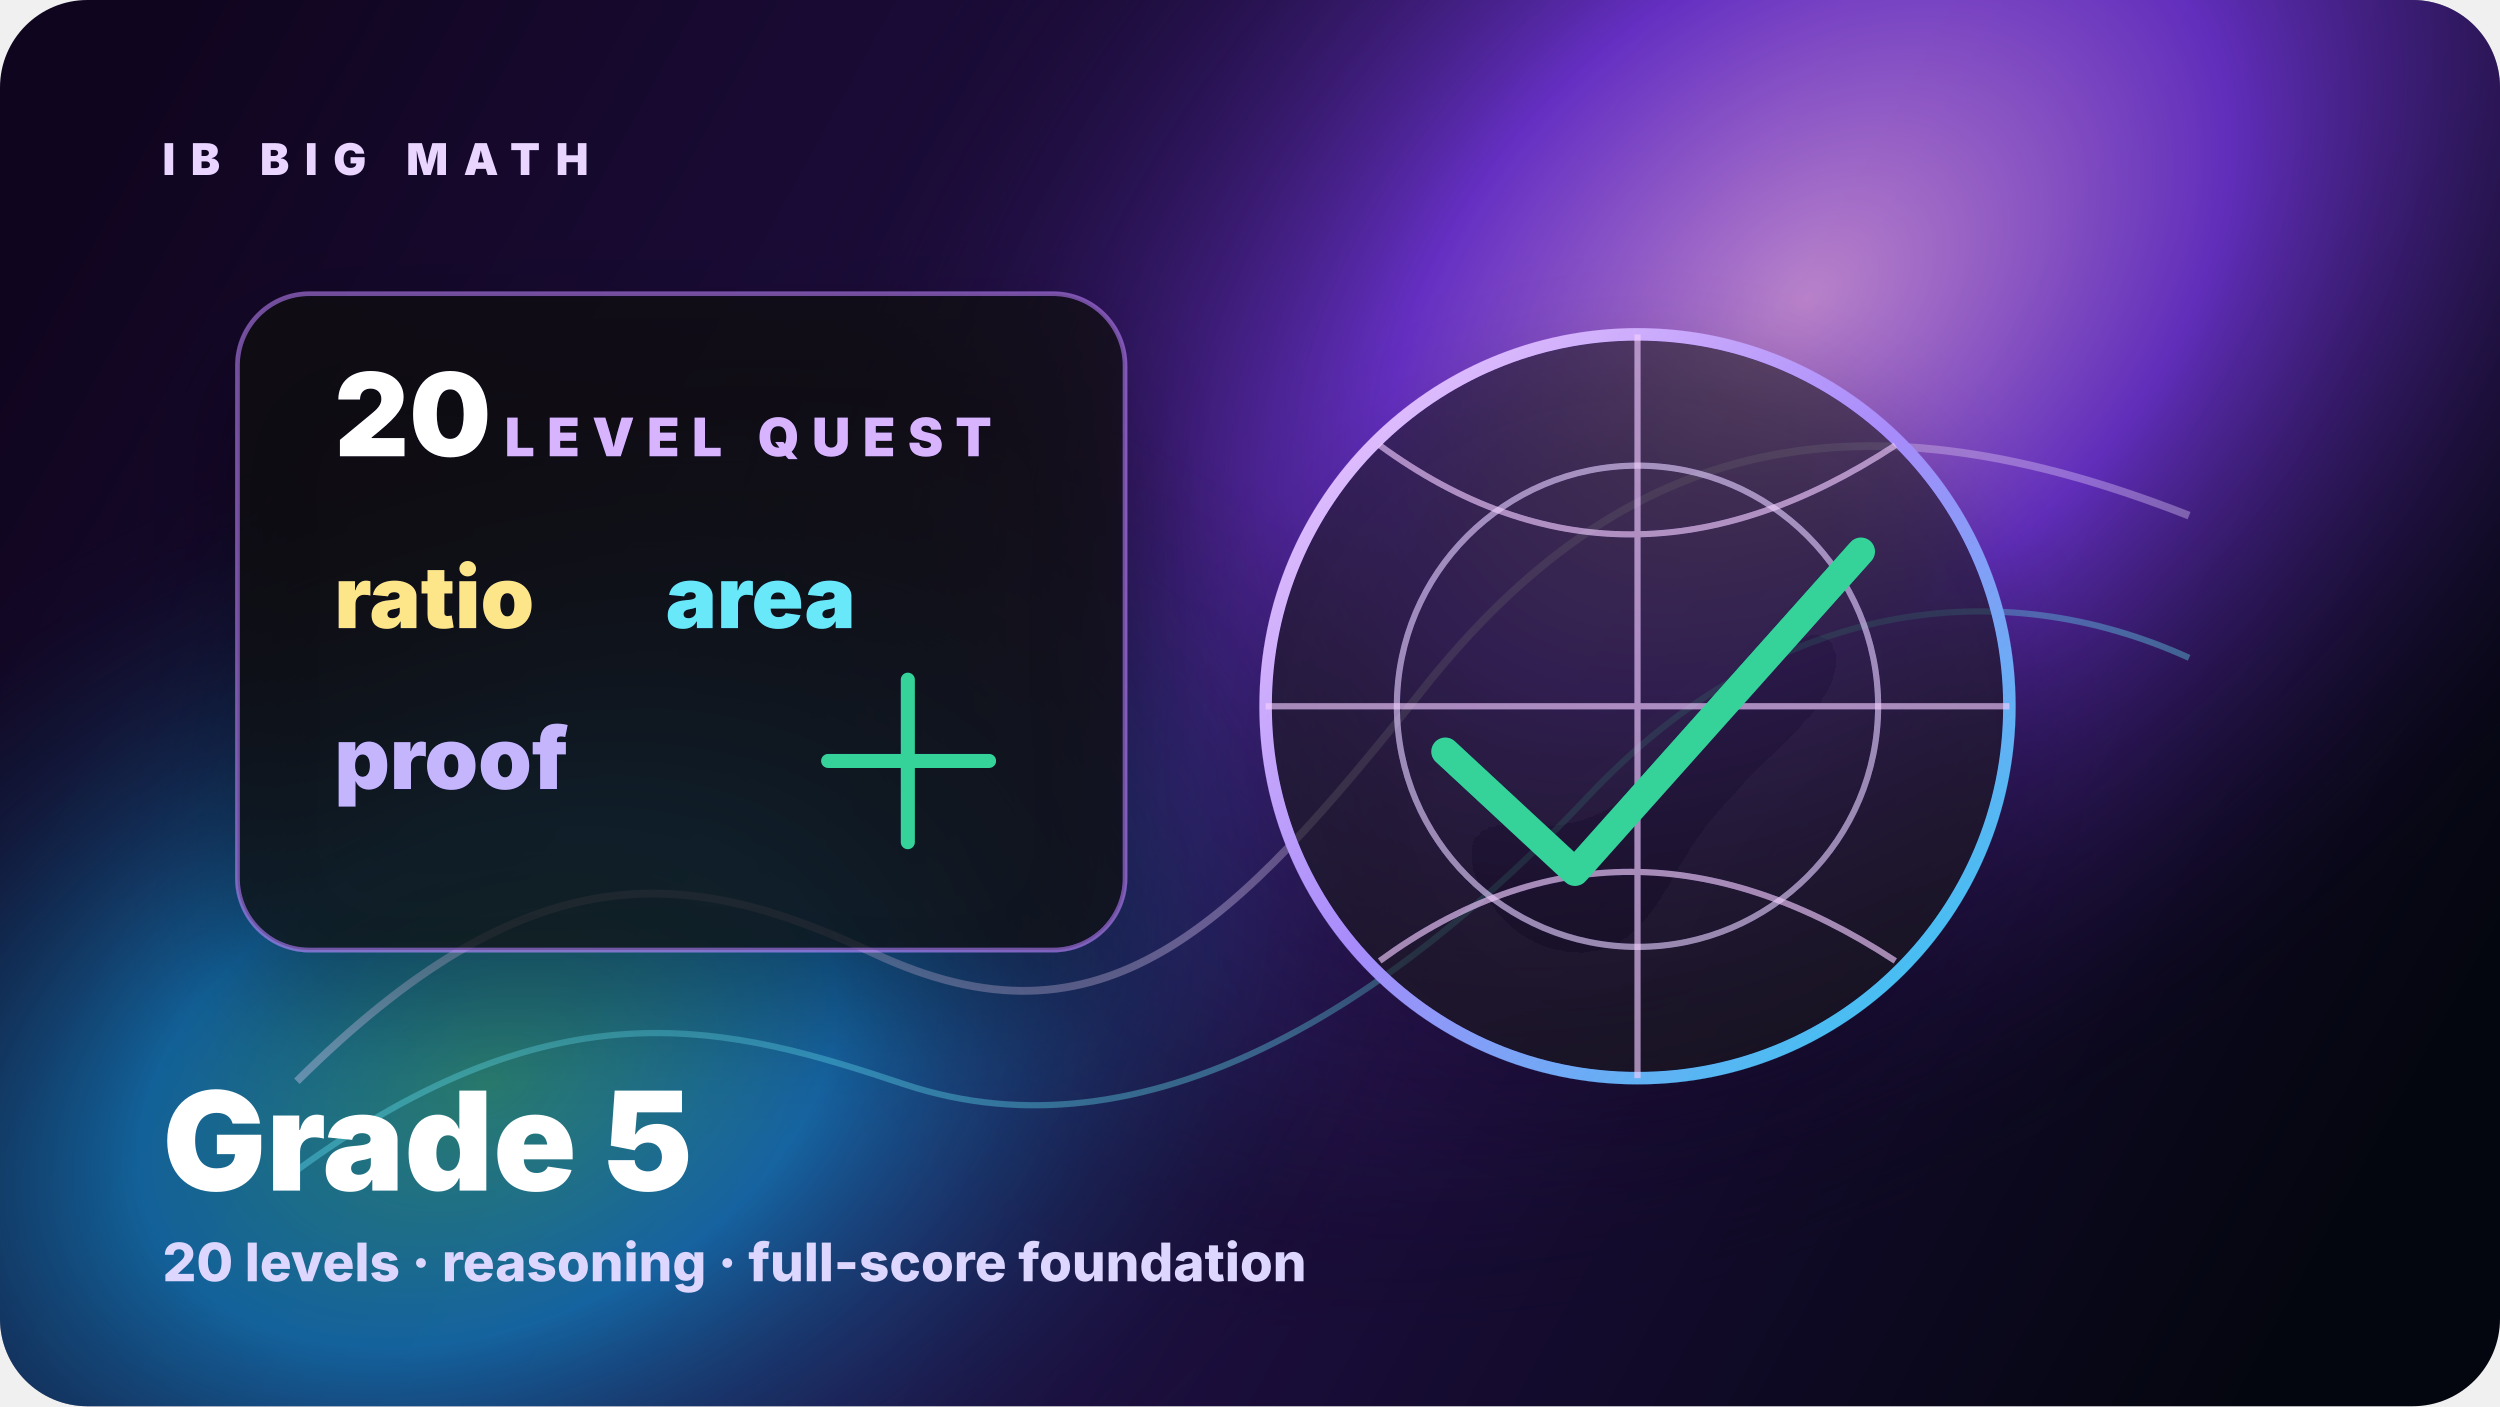
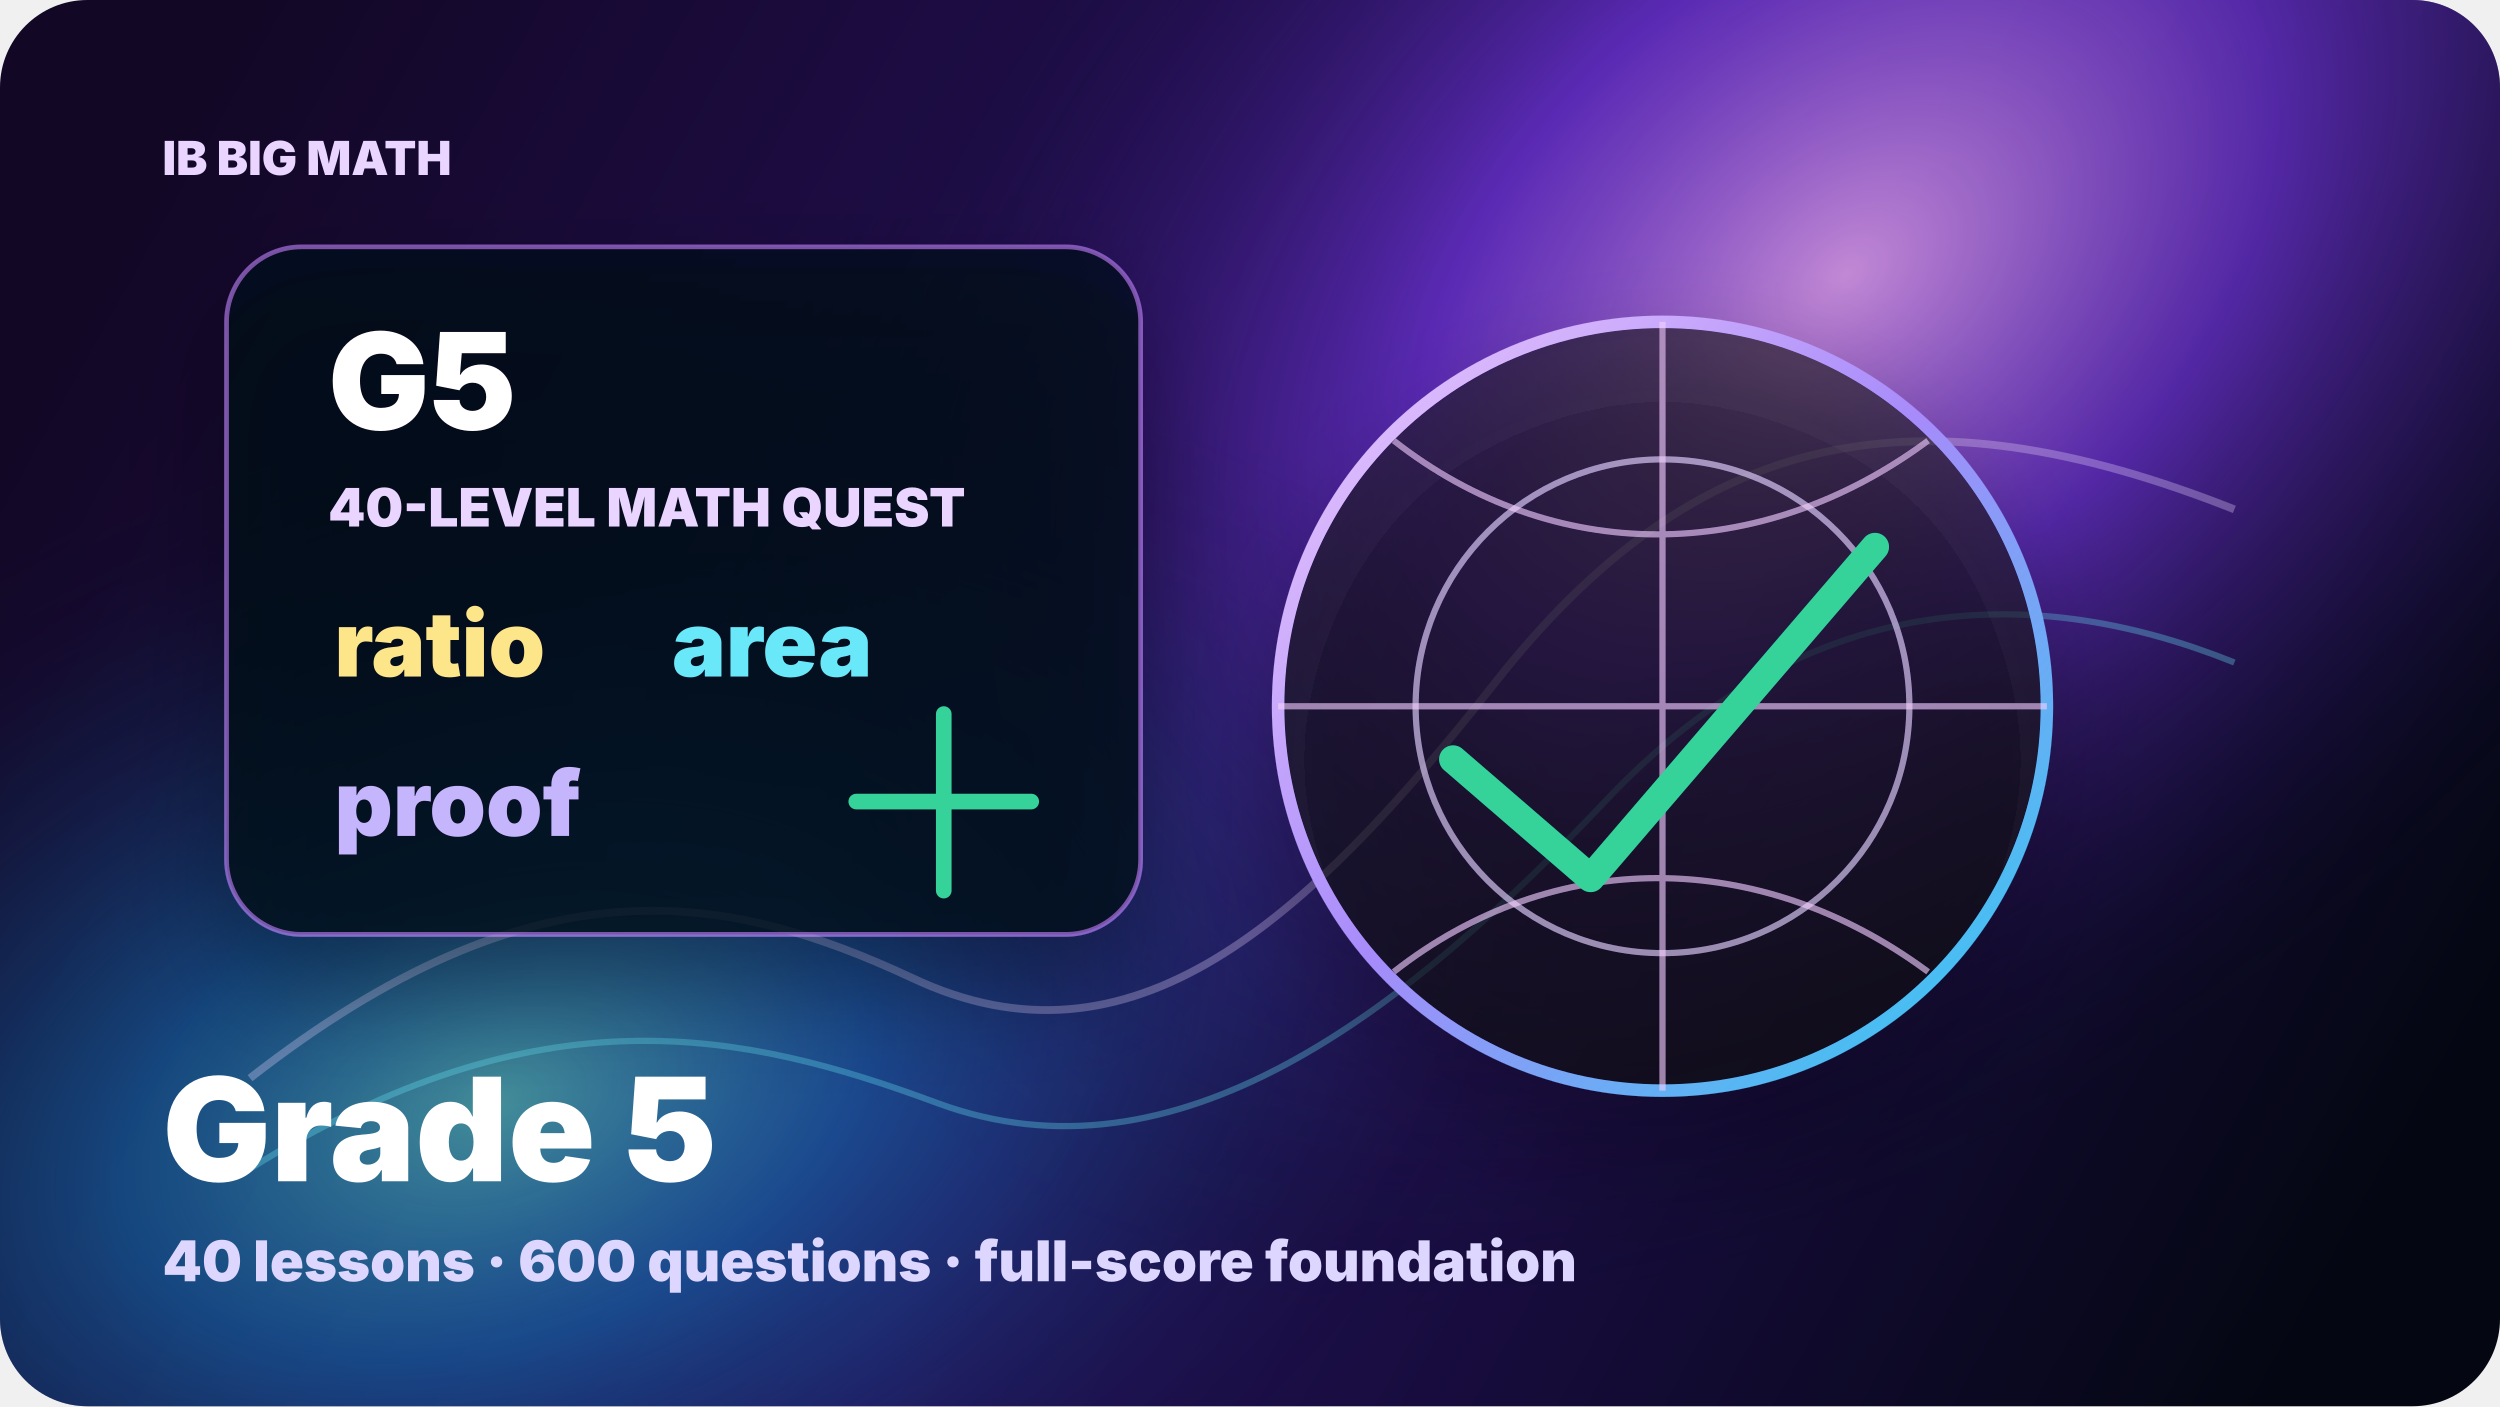
<svg xmlns="http://www.w3.org/2000/svg" width="1600" height="900" viewBox="0 0 1600 900" fill="none">
  <defs>
-     <radialGradient id="g5GlowA" cx="0" cy="0" r="1" gradientUnits="userSpaceOnUse" gradientTransform="translate(1160 186) rotate(139) scale(820 540)">
+     <linearGradient id="bg" x1="92" y1="74" x2="1480" y2="850" gradientUnits="userSpaceOnUse">
+       <stop stop-color="#120724" />
+       <stop offset="0.5" stop-color="#25105C" />
+       <stop offset="1" stop-color="#040712" />
+     </linearGradient>
+     <radialGradient id="violet" cx="0" cy="0" r="1" gradientUnits="userSpaceOnUse" gradientTransform="translate(1180 175) rotate(140) scale(820 540)">
      <stop stop-color="#F0ABFC" />
-       <stop offset="0.38" stop-color="#7C3AED" />
-       <stop offset="1" stop-color="#090511" stop-opacity="0" />
+       <stop offset="0.38" stop-color="#7C3AED" stop-opacity="0.78" />
+       <stop offset="1" stop-color="#020617" stop-opacity="0" />
    </radialGradient>
-     <radialGradient id="g5GlowB" cx="0" cy="0" r="1" gradientUnits="userSpaceOnUse" gradientTransform="translate(310 690) rotate(-22) scale(650 430)">
-       <stop stop-color="#34D399" />
-       <stop offset="0.36" stop-color="#0EA5E9" />
-       <stop offset="1" stop-color="#090511" stop-opacity="0" />
+     <radialGradient id="teal" cx="0" cy="0" r="1" gradientUnits="userSpaceOnUse" gradientTransform="translate(320 705) rotate(-18) scale(720 450)">
+       <stop stop-color="#5EEAD4" />
+       <stop offset="0.34" stop-color="#0EA5E9" stop-opacity="0.66" />
+       <stop offset="1" stop-color="#020617" stop-opacity="0" />
    </radialGradient>
-     <linearGradient id="g5Bg" x1="77" y1="80" x2="1465" y2="845" gradientUnits="userSpaceOnUse">
-       <stop stop-color="#10051F" />
-       <stop offset="0.5" stop-color="#22104A" />
-       <stop offset="1" stop-color="#04060F" />
-     </linearGradient>
-     <linearGradient id="g5Ring" x1="827" y1="187" x2="1302" y2="687" gradientUnits="userSpaceOnUse">
+     <linearGradient id="ring" x1="802" y1="190" x2="1316" y2="710" gradientUnits="userSpaceOnUse">
      <stop stop-color="#F5D0FE" />
      <stop offset="0.48" stop-color="#A78BFA" />
      <stop offset="1" stop-color="#22D3EE" />
    </linearGradient>
-     <filter id="g5Shadow" x="-80" y="-80" width="1760" height="1060" filterUnits="userSpaceOnUse" color-interpolation-filters="sRGB">
-       <feDropShadow dx="0" dy="34" stdDeviation="38" flood-color="#000000" flood-opacity="0.44" />
+     <filter id="shadow" x="-140" y="-140" width="1880" height="1180" filterUnits="userSpaceOnUse" color-interpolation-filters="sRGB">
+       <feDropShadow dx="0" dy="34" stdDeviation="34" flood-color="#000000" flood-opacity="0.46" />
    </filter>
  </defs>
-   <rect width="1600" height="900" rx="56" fill="url(#g5Bg)" />
-   <rect width="1600" height="900" rx="56" fill="url(#g5GlowA)" opacity="0.74" />
-   <rect width="1600" height="900" rx="56" fill="url(#g5GlowB)" opacity="0.56" />
-   <g opacity="0.36">
-     <path d="M190 692C338 545 438 553 559 610C706 679 790 593 910 442C1041 276 1192 248 1401 330" stroke="#E9D5FF" stroke-width="5" />
-     <path d="M190 749C358 626 468 657 579 694C733 745 891 643 1017 509C1136 383 1280 366 1401 421" stroke="#67E8F9" stroke-width="4" />
+   <rect width="1600" height="900" rx="56" fill="url(#bg)" />
+   <rect width="1600" height="900" rx="56" fill="url(#violet)" opacity="0.78" />
+   <rect width="1600" height="900" rx="56" fill="url(#teal)" opacity="0.58" />
+   <g opacity="0.32">
+     <path d="M160 690C342 548 464 570 584 626C724 692 836 590 956 438C1086 272 1228 246 1430 326" stroke="#E9D5FF" stroke-width="5" />
+     <path d="M160 748C346 632 476 660 600 706C752 762 898 650 1030 510C1154 380 1296 370 1430 424" stroke="#67E8F9" stroke-width="4" />
  </g>
-   <g filter="url(#g5Shadow)">
-     <circle cx="1048" cy="452" r="238" fill="#080A18" fill-opacity="0.54" stroke="url(#g5Ring)" stroke-width="8" />
-     <circle cx="1048" cy="452" r="154" stroke="#E9D5FF" stroke-opacity="0.6" stroke-width="4" />
-     <path d="M1048 214V690M810 452H1286M883 285C987 361 1097 361 1213 285M883 615C987 539 1097 539 1213 615" stroke="#F5D0FE" stroke-opacity="0.62" stroke-width="4" />
-     <path d="M925 481L1008 558L1191 353" stroke="#34D399" stroke-width="18" stroke-linecap="round" stroke-linejoin="round" />
+   <g filter="url(#shadow)">
+     <rect x="145" y="158" width="585" height="440" rx="48" fill="#070816" fill-opacity="0.78" stroke="#C084FC" stroke-opacity="0.6" stroke-width="3" />
+     <text x="210" y="275" fill="#FFFFFF" font-family="Inter, Arial, sans-serif" font-size="86" font-weight="950">G5</text>
+     <text x="210" y="337" fill="#E9D5FF" font-family="Inter, Arial, sans-serif" font-size="34" font-weight="900">40-LEVEL MATH QUEST</text>
+     <text x="214" y="433" fill="#FDE68A" font-family="Inter, Arial, sans-serif" font-size="58" font-weight="950">ratio</text>
+     <text x="430" y="433" fill="#67E8F9" font-family="Inter, Arial, sans-serif" font-size="58" font-weight="950">area</text>
+     <text x="214" y="535" fill="#C4B5FD" font-family="Inter, Arial, sans-serif" font-size="58" font-weight="950">proof</text>
+     <path d="M548 513H660M604 457V570" stroke="#34D399" stroke-width="10" stroke-linecap="round" />
  </g>
-   <g filter="url(#g5Shadow)">
-     <rect x="152" y="188" width="568" height="420" rx="46" fill="#070816" fill-opacity="0.72" stroke="#C084FC" stroke-opacity="0.56" stroke-width="3" />
-     <text x="214" y="292" fill="#FFFFFF" font-family="Inter, Arial, sans-serif" font-size="74" font-weight="950">20</text>
-     <text x="323" y="292" fill="#D8B4FE" font-family="Inter, Arial, sans-serif" font-size="34" font-weight="900" letter-spacing="8">LEVEL QUEST</text>
-     <text x="214" y="402" fill="#FDE68A" font-family="Inter, Arial, sans-serif" font-size="55" font-weight="900">ratio</text>
-     <text x="426" y="402" fill="#67E8F9" font-family="Inter, Arial, sans-serif" font-size="55" font-weight="900">area</text>
-     <text x="214" y="505" fill="#C4B5FD" font-family="Inter, Arial, sans-serif" font-size="55" font-weight="900">proof</text>
-     <path d="M530 487H633M581 435V539" stroke="#34D399" stroke-width="9" stroke-linecap="round" />
+   <g filter="url(#shadow)">
+     <circle cx="1064" cy="452" r="246" fill="#080A18" fill-opacity="0.58" stroke="url(#ring)" stroke-width="8" />
+     <circle cx="1064" cy="452" r="158" stroke="#E9D5FF" stroke-opacity="0.62" stroke-width="4" />
+     <path d="M1064 206V698M818 452H1310M892 282C994 362 1126 362 1234 282M892 622C994 542 1126 542 1234 622" stroke="#F5D0FE" stroke-opacity="0.6" stroke-width="4" />
+     <path d="M930 486L1018 562L1200 350" stroke="#34D399" stroke-width="18" stroke-linecap="round" stroke-linejoin="round" />
  </g>
-   <text x="104" y="112" fill="#E9D5FF" font-family="Inter, Arial, sans-serif" font-size="28" font-weight="900" letter-spacing="10">IB BIG MATH</text>
-   <text x="104" y="762" fill="#FFFFFF" font-family="Inter, Arial, sans-serif" font-size="88" font-weight="950">Grade 5</text>
-   <text x="104" y="820" fill="#DDD6FE" font-family="Inter, Arial, sans-serif" font-size="34" font-weight="800">20 levels · reasoning · full-score foundation</text>
+   <text x="104" y="112" fill="#E9D5FF" font-family="Inter, Arial, sans-serif" font-size="30" font-weight="900">IB BIG MATH</text>
+   <text x="104" y="756" fill="#FFFFFF" font-family="Inter, Arial, sans-serif" font-size="92" font-weight="950">Grade 5</text>
+   <text x="104" y="820" fill="#DDD6FE" font-family="Inter, Arial, sans-serif" font-size="36" font-weight="850">40 lessons · 600 questions · full-score foundation</text>
</svg>
